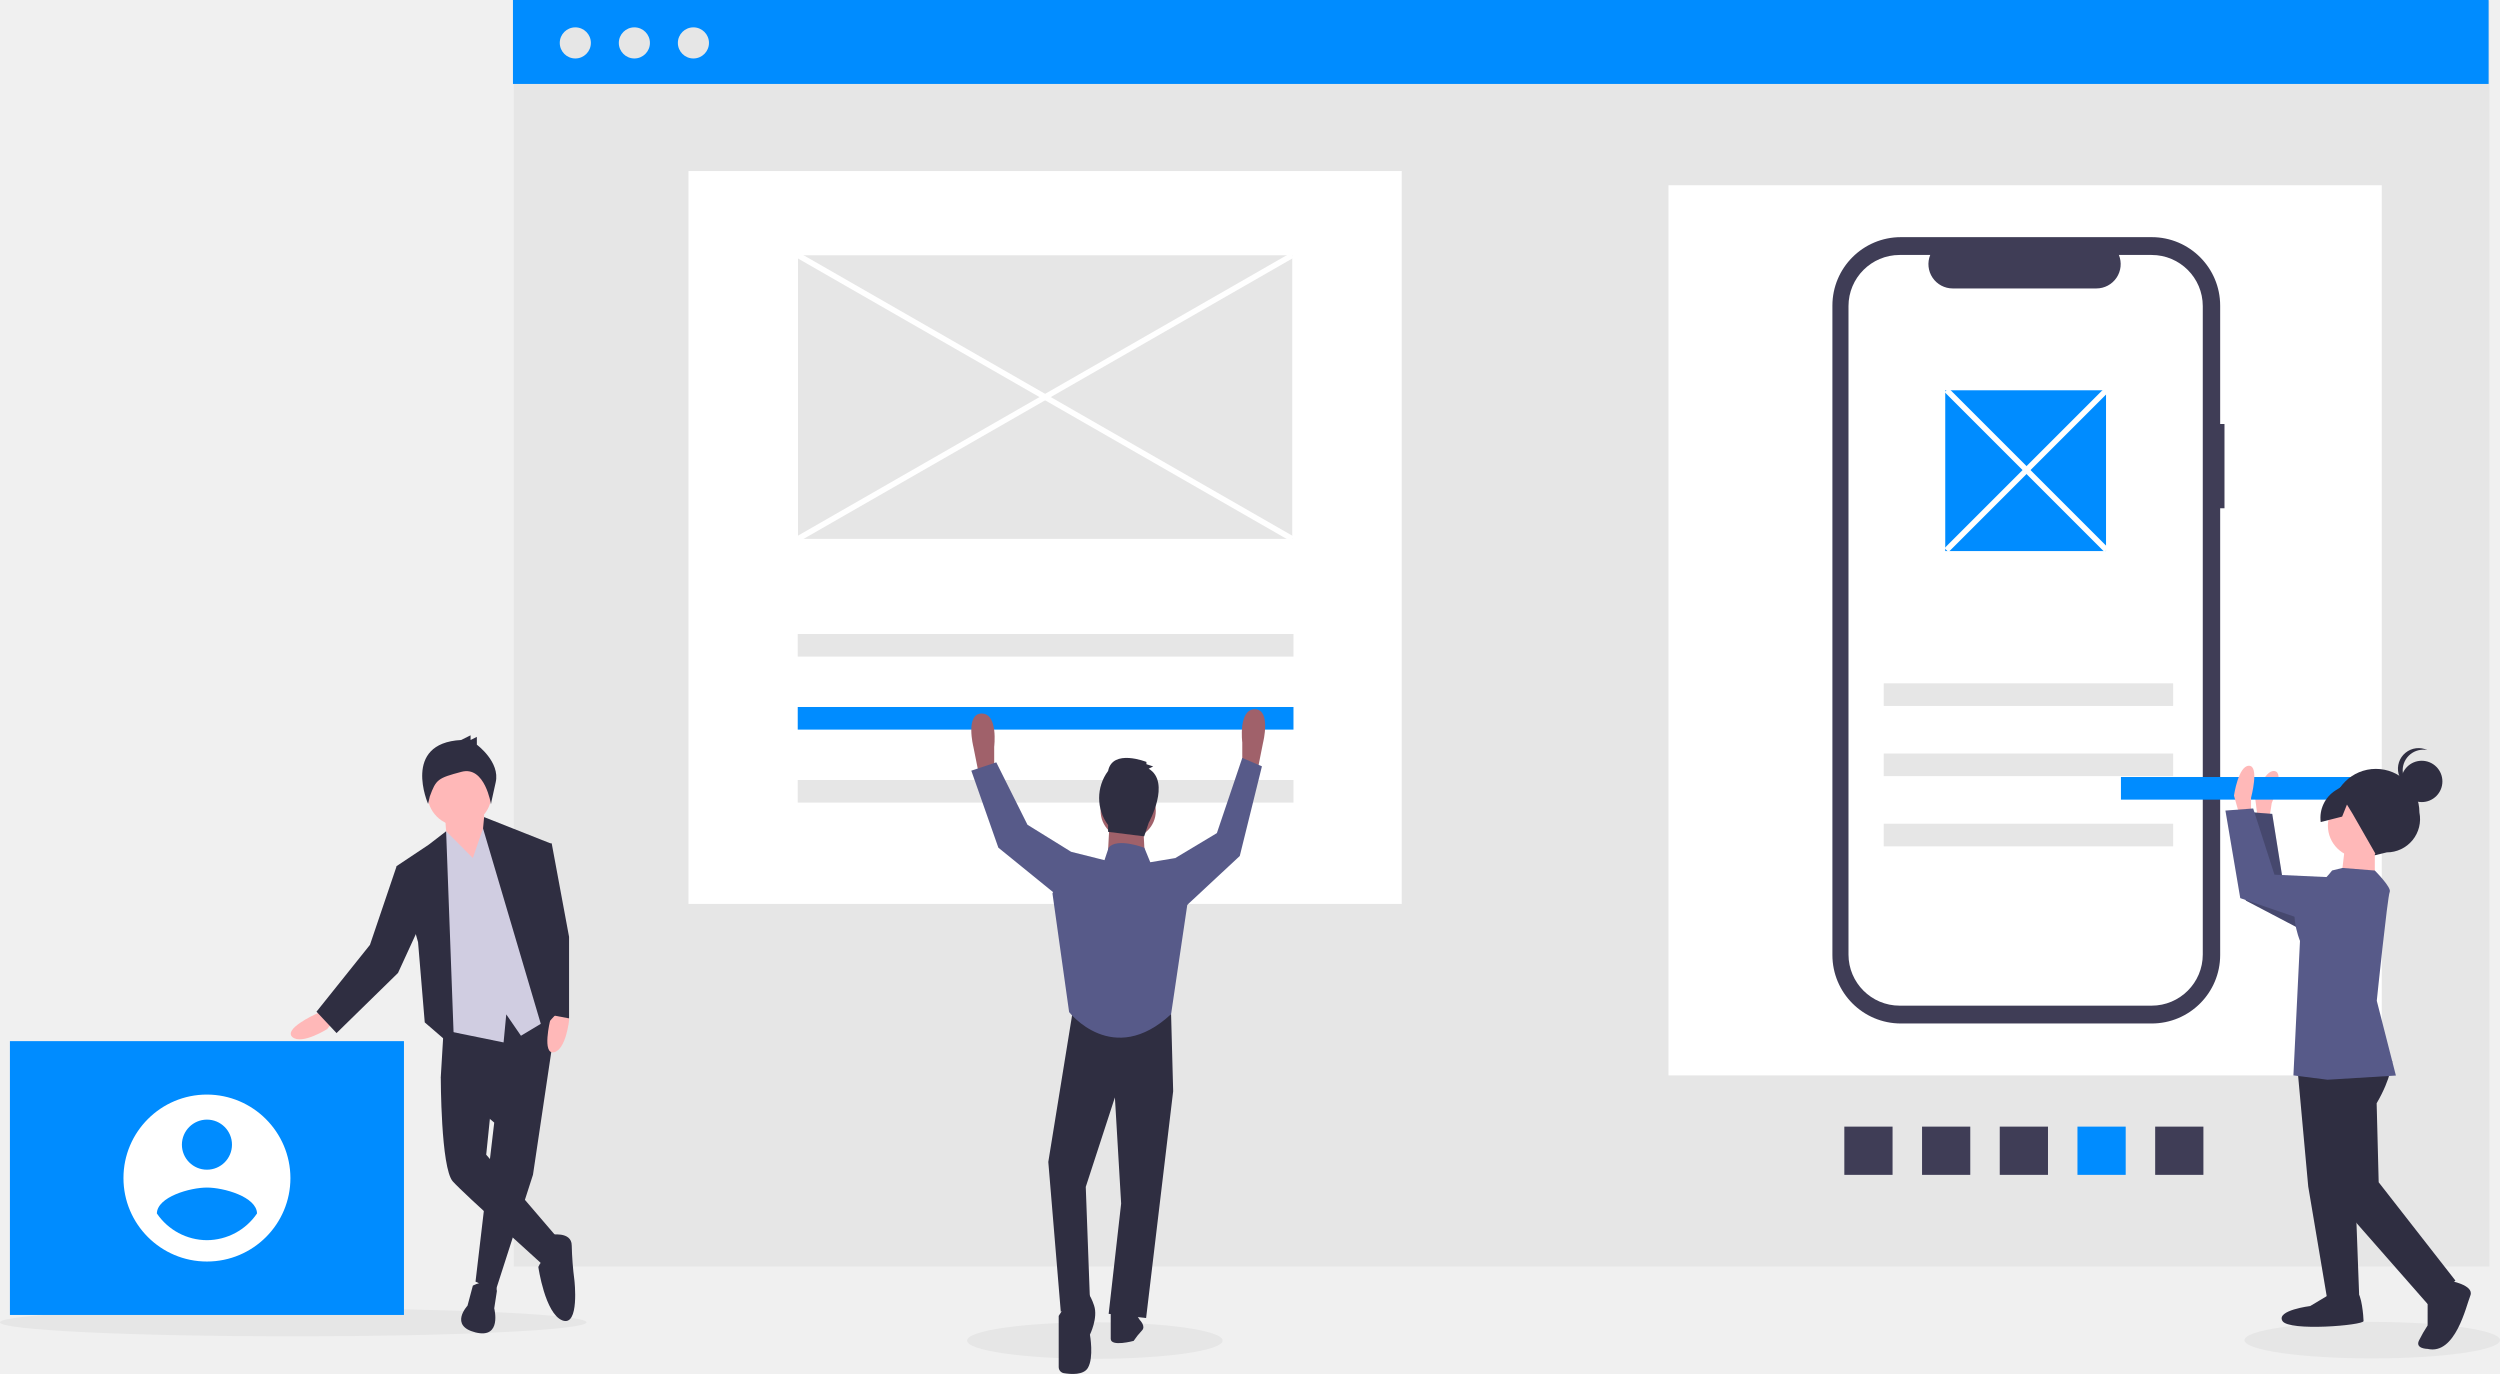
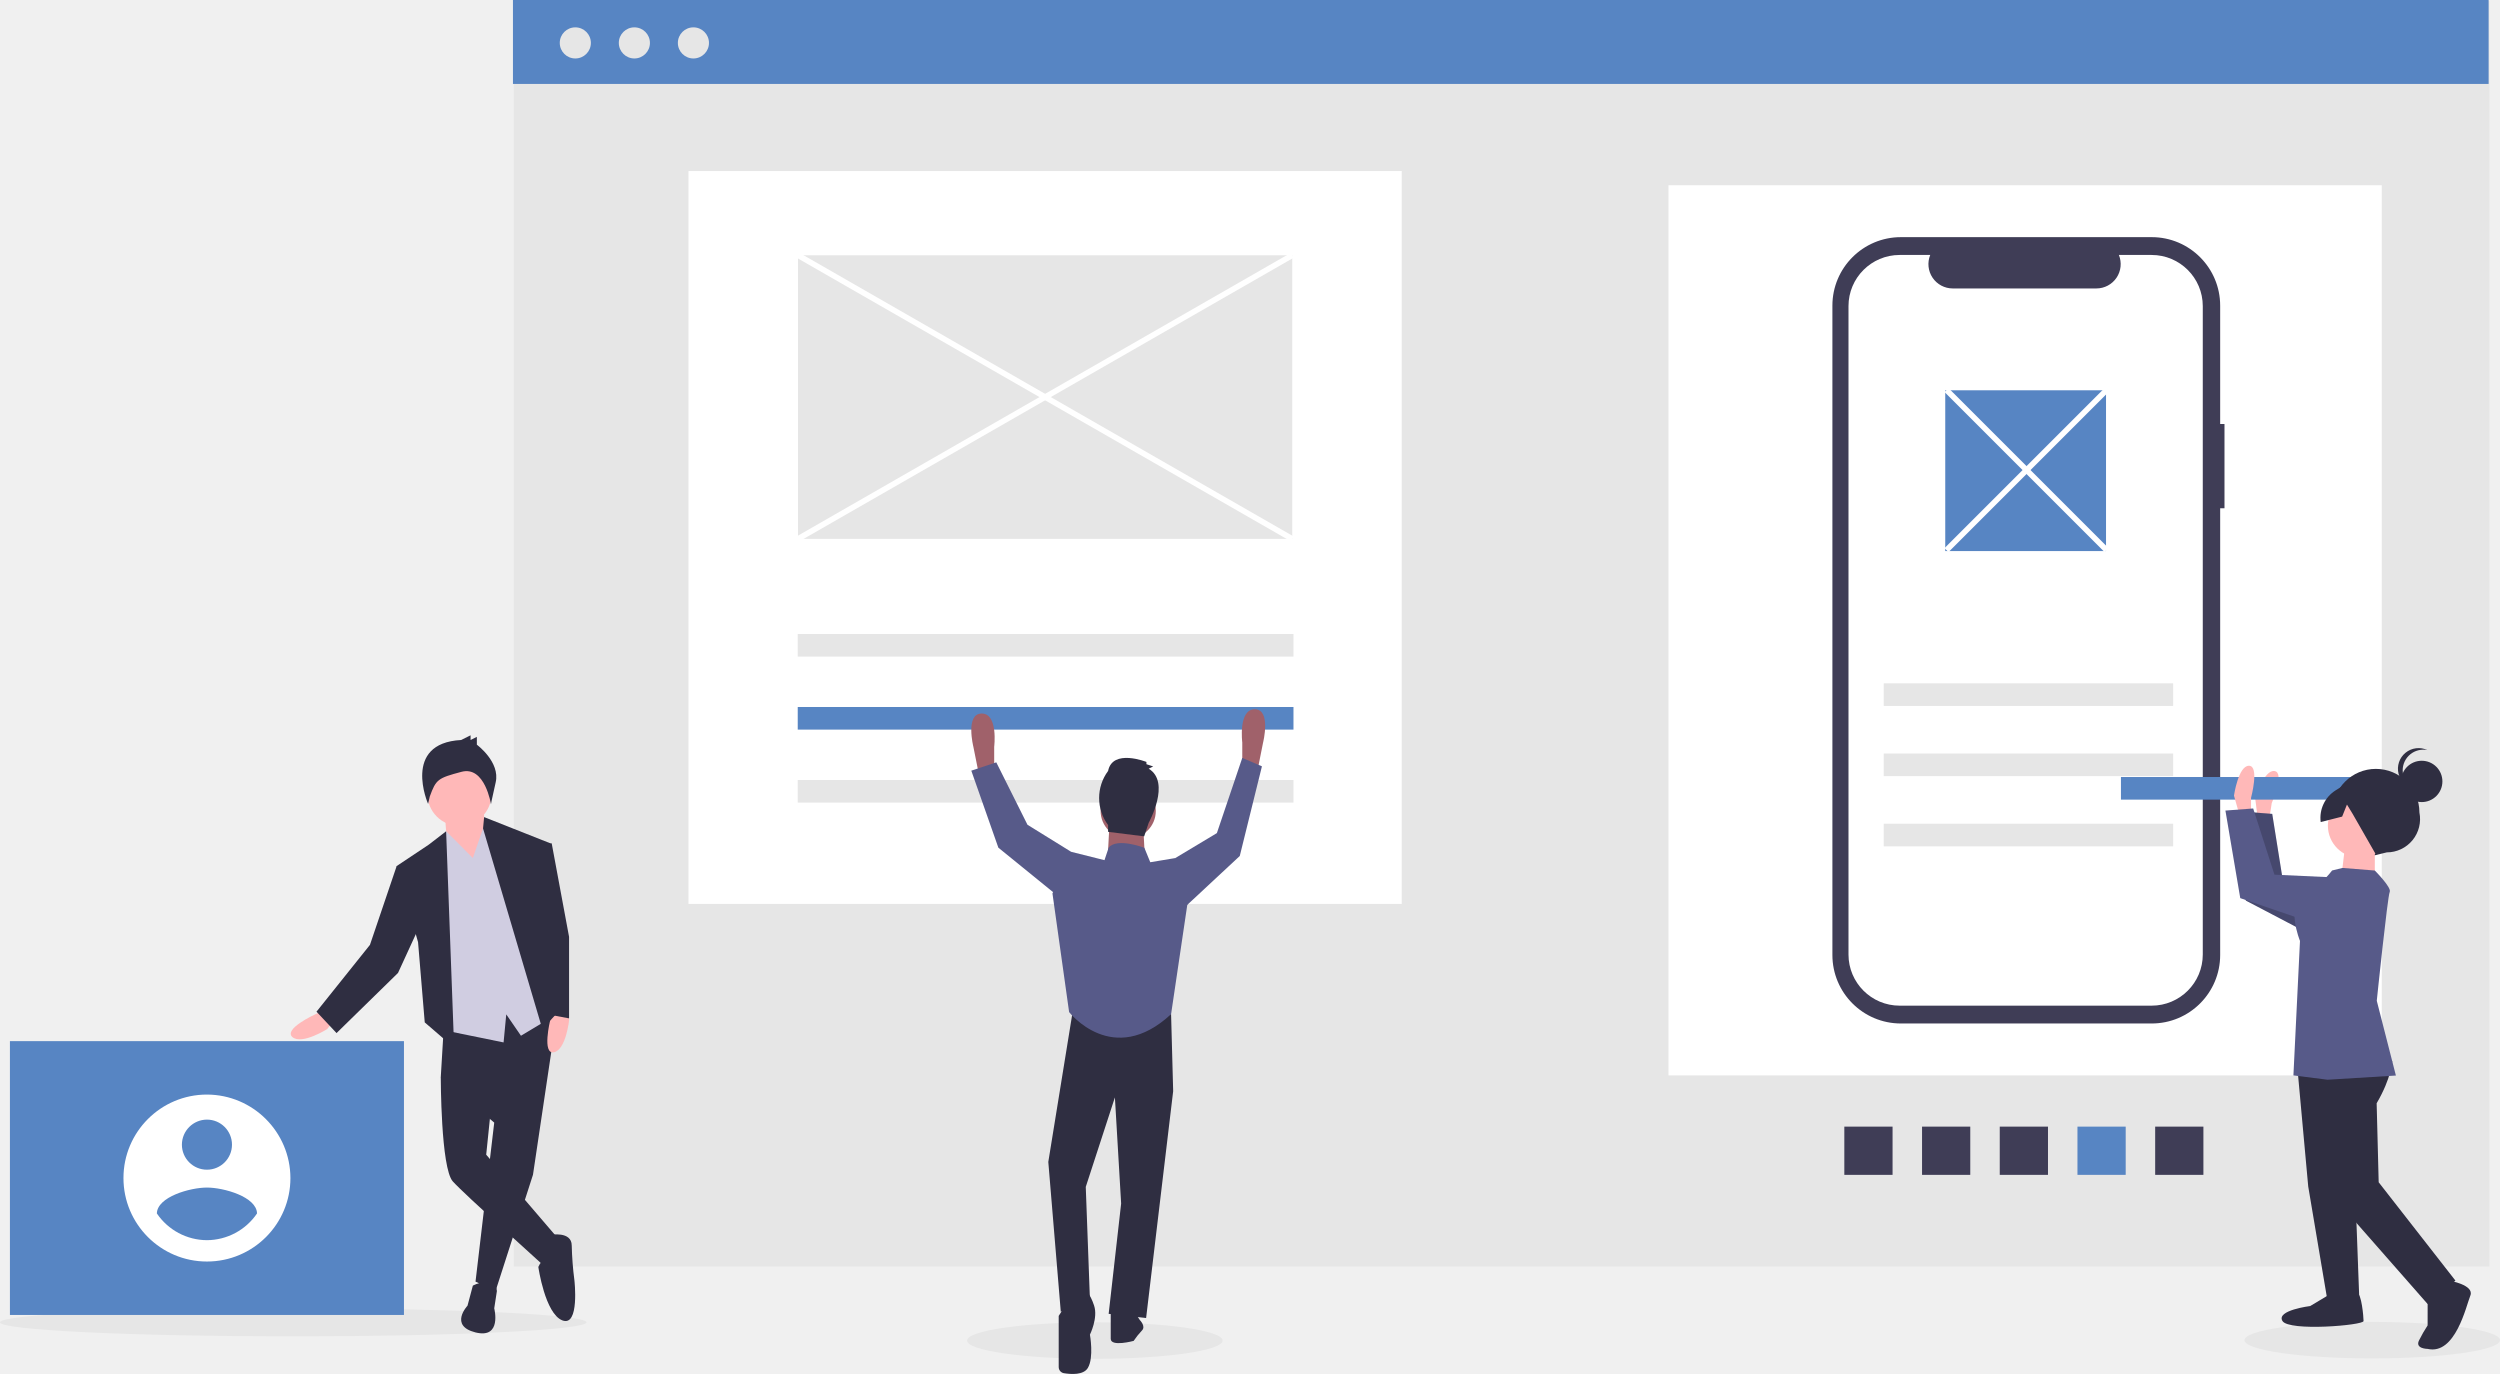
<svg xmlns="http://www.w3.org/2000/svg" id="b66c9c51-8109-402d-a3f9-100a5bb3d153" data-name="Layer 1" width="890.302" height="489.3" viewBox="0 0 890.302 489.3">
  <rect x="182.972" y="0.399" width="703.576" height="450.601" fill="#e6e6e6" />
  <rect x="245.187" y="60.907" width="254" height="261" fill="#fff" />
  <rect x="594.187" y="65.969" width="254" height="317" fill="#fff" />
  <ellipse cx="844.802" cy="477.262" rx="45.5" ry="6.5" fill="#e6e6e6" />
  <ellipse cx="389.9" cy="477.407" rx="45.5" ry="6.5" fill="#e6e6e6" />
  <ellipse cx="104.425" cy="470.907" rx="104.425" ry="5" fill="#e6e6e6" />
-   <rect x="182.672" width="703.576" height="29.89" fill="#008cff" />
+   <rect x="182.672" width="703.576" height="29.89" fill="#5785c3" />
  <circle cx="204.884" cy="15.282" r="5.54" fill="#e6e6e6" />
  <circle cx="225.913" cy="15.282" r="5.54" fill="#e6e6e6" />
  <circle cx="246.941" cy="15.282" r="5.54" fill="#e6e6e6" />
  <path d="M947.036,356.349H945.497V314.198a24.396,24.396,0,0,0-24.396-24.396H831.8a24.396,24.396,0,0,0-24.396,24.396V545.439a24.396,24.396,0,0,0,24.396,24.396h89.302a24.396,24.396,0,0,0,24.396-24.396V386.352h1.539Z" transform="translate(-154.8491 -205.3501)" fill="#3f3d56" />
  <path d="M921.086,296.149H909.429a8.655,8.655,0,0,1-8.014,11.924H850.256A8.656,8.656,0,0,1,842.242,296.149H831.354a18.218,18.218,0,0,0-18.218,18.218v230.902a18.218,18.218,0,0,0,18.218,18.218h89.732a18.218,18.218,0,0,0,18.218-18.218v-230.902A18.218,18.218,0,0,0,921.086,296.149Z" transform="translate(-154.8491 -205.3501)" fill="#fff" />
  <rect x="284.09" y="225.776" width="176.544" height="8.053" fill="#e6e6e6" />
-   <rect x="284.09" y="251.776" width="176.544" height="8.053" fill="#008cff" />
+   <rect x="284.09" y="251.776" width="176.544" height="8.053" fill="#5785c3" />
  <rect x="284.09" y="277.776" width="176.544" height="8.053" fill="#e6e6e6" />
  <rect x="670.839" y="243.346" width="103.064" height="8.053" fill="#e6e6e6" />
  <rect x="670.839" y="268.346" width="103.064" height="8.053" fill="#e6e6e6" />
  <rect x="670.839" y="293.346" width="103.064" height="8.053" fill="#e6e6e6" />
  <rect x="922.351" y="606.563" width="17.177" height="17.177" transform="translate(1391.242 -521.1374) rotate(90)" fill="#3f3d56" />
-   <rect x="894.676" y="606.563" width="17.177" height="17.177" transform="translate(1363.568 -493.4629) rotate(90)" fill="#008cff" />
+   <rect x="894.676" y="606.563" width="17.177" height="17.177" transform="translate(1363.568 -493.4629) rotate(90)" fill="#5785c3" />
  <rect x="867.002" y="606.563" width="17.177" height="17.177" transform="translate(1335.893 -465.7884) rotate(90)" fill="#3f3d56" />
  <rect x="839.327" y="606.563" width="17.177" height="17.177" transform="translate(1308.219 -438.1138) rotate(90)" fill="#3f3d56" />
  <rect x="811.653" y="606.563" width="17.177" height="17.177" transform="translate(1280.544 -410.4393) rotate(90)" fill="#3f3d56" />
-   <rect x="692.742" y="138.99" width="57.258" height="57.258" fill="#008cff" />
+   <rect x="692.742" y="138.99" width="57.258" height="57.258" fill="#5785c3" />
  <path d="M504.454,480.943l-.741,1.482-2.223-11.117s-2.965-11.858,2.965-11.858,4.447,11.858,4.447,11.858v8.152Z" transform="translate(-154.8491 -205.3501)" fill="#a0616a" />
  <path d="M601.696,479.425l.741,1.482,2.223-11.117s2.965-11.858-2.965-11.858-4.447,11.858-4.447,11.858V477.943Z" transform="translate(-154.8491 -205.3501)" fill="#a0616a" />
  <polygon points="382.215 358.94 373.322 413.784 377.768 467.145 388.144 462.699 386.662 422.677 397.038 390.808 399.261 428.606 394.815 467.886 408.155 469.369 417.79 388.585 417.049 361.163 382.215 358.94" fill="#2f2e41" />
  <path d="M537.064,665.825l-5.188,8.152V692.194a2.209,2.209,0,0,0,1.856,2.18c2.543.417,6.97.714,8.52-1.868,2.223-3.706.741-11.858.741-11.858s2.965-5.929,1.482-10.376-2.965-5.188-2.965-5.188Z" transform="translate(-154.8491 -205.3501)" fill="#2f2e41" />
  <path d="M559.298,673.237l1.482,2.223s2.223,2.223.741,3.706a28.966,28.966,0,0,0-2.965,3.706s-8.152,2.223-8.152-.741v-9.635Z" transform="translate(-154.8491 -205.3501)" fill="#2f2e41" />
  <circle cx="401.778" cy="288.795" r="9.824" fill="#a0616a" />
  <polygon points="395.185 291.867 394.444 305.949 407.784 306.69 407.043 292.608 395.185 291.867" fill="#a0616a" />
  <path d="M564.486,512.41l-2.104-5.14s-9.754-3.754-12.719-.048l-1.482,4.447-11.858-2.965-6.67,14.823,5.929,42.245s15.564,20.011,36.316.741l5.929-40.021L573.38,510.928Z" transform="translate(-154.8491 -205.3501)" fill="#575a89" />
  <polygon points="417.049 308.543 418.531 305.578 433.354 296.684 442.4 269.907 449.4 272.907 441.506 304.837 420.013 324.847 417.049 308.543" fill="#575a89" />
  <polygon points="382.956 304.837 381.474 303.355 365.91 293.72 354.793 271.486 345.9 274.45 355.534 301.872 379.251 321.142 382.956 304.837" fill="#575a89" />
  <path d="M563.919,479.1l1.606-.803-2.409-.803V476.691s-12.047-4.819-13.653,3.213a16.143,16.143,0,0,0,0,19.275v2.409l12.85,1.606,1.606-4.819S571.95,483.919,563.919,479.1Z" transform="translate(-154.8491 -205.3501)" fill="#2f2e41" />
  <path d="M269.939,565.16l-2.855,1.428s-11.422,5.235-8.09,8.09,12.373-2.855,12.373-2.855l1.904-2.38Z" transform="translate(-154.8491 -205.3501)" fill="#ffb8b8" />
  <polygon points="198.633 359.099 189.807 418.346 176.481 459.749 169.343 456.418 176.005 399.786 156.969 383.605 158.397 359.81 198.633 359.099" fill="#2f2e41" />
  <path d="M323.24,663.196s8.09-4.283,8.566,1.904l-.952,6.187s2.855,10.946-6.663,8.566-2.855-9.518-2.855-9.518Z" transform="translate(-154.8491 -205.3501)" fill="#2f2e41" />
  <path d="M318.005,583.72l-6.187,5.235s0,32.361,4.283,37.12,31.41,29.03,32.361,29.982,5.235-9.518,5.235-9.518l-25.699-29.982,1.904-18.56Z" transform="translate(-154.8491 -205.3501)" fill="#2f2e41" />
  <path d="M350.842,645.112s7.614-1.428,7.614,3.807a115.231,115.231,0,0,0,.952,12.373s1.904,16.657-4.283,14.277-8.566-19.036-8.566-19.036a7.089,7.089,0,0,1,2.855-3.331C351.318,652.25,350.842,645.112,350.842,645.112Z" transform="translate(-154.8491 -205.3501)" fill="#2f2e41" />
  <polygon points="172.198 288.424 173.626 306.033 169.819 312.695 159.349 302.701 158.397 289.376 172.198 288.424" fill="#ffb8b8" />
  <circle cx="163.632" cy="282.713" r="11.422" fill="#ffb8b8" />
  <polygon points="168.391 305.557 173.15 291.756 181.716 301.274 197.421 361.713 185.523 368.852 180.289 361.237 179.337 371.231 156.017 366.472 154.114 302.701 158.87 296.002 168.391 305.557" fill="#d0cde1" />
  <polygon points="161.728 373.135 158.873 296.039 152.686 300.798 141.264 308.412 148.879 335.539 151.258 364.093 161.728 373.135" fill="#2f2e41" />
  <polygon points="144.596 308.888 141.264 308.412 131.746 336.49 112.71 360.286 119.849 367.9 141.74 346.484 149.831 328.876 144.596 308.888" fill="#2f2e41" />
  <path d="M351.417,565.595l-.649,3.126s-2.971,12.208,1.335,11.363,5.428-11.48,5.428-11.48l-.688-2.969Z" transform="translate(-154.8491 -205.3501)" fill="#ffb8b8" />
  <polygon points="172.406 290.983 195.993 300.322 193.138 328.876 198.849 360.286 193.138 366.472 172.022 295.028 172.406 290.983" fill="#2f2e41" />
  <path d="M319.079,468.881l3.353-1.676v1.676l2.235-1.118v2.794s8.382,6.146,6.705,13.41-1.676,7.823-1.676,7.823-2.119-13.814-10.501-11.579-9.056,2.639-11.291,8.785l-.606,2.636S297.846,469.998,319.079,468.881Z" transform="translate(-154.8491 -205.3501)" fill="#2f2e41" />
  <polygon points="192.662 300.322 196.469 300.322 202.656 333.635 202.656 362.665 195.042 361.237 188.855 317.454 192.662 300.322" fill="#2f2e41" />
-   <rect x="3.535" y="370.772" width="140.321" height="97.511" fill="#008cff" />
+   <rect x="3.535" y="370.772" width="140.321" height="97.511" fill="#5785c3" />
  <path d="M228.545,595.148a29.729,29.729,0,1,0,29.729,29.729A29.816,29.816,0,0,0,228.545,595.148Zm0,8.919a8.919,8.919,0,1,1-8.919,8.919,8.949,8.949,0,0,1,8.919-8.919Zm0,42.936a21.657,21.657,0,0,1-17.837-9.519c.143-5.946,11.892-9.219,17.837-9.219s17.694,3.273,17.837,9.219a21.693,21.693,0,0,1-17.837,9.519Z" transform="translate(-154.8491 -205.3501)" fill="#fff" />
  <rect x="284.187" y="90.907" width="176" height="101" fill="#e6e6e6" />
  <path d="M963.051,496.584l.815-5.26s4.753-10.805.996-11.388-6.891,9.704-6.891,9.704l1.375,10.986Z" transform="translate(-154.8491 -205.3501)" fill="#ffb8b8" />
  <polygon points="846.67 321.051 813.089 314.306 809.187 289.847 799.302 289.084 799.785 320.707 828.962 336.004 846.67 321.051" fill="#575a89" />
  <polygon points="846.67 321.051 813.089 314.306 809.187 289.847 799.302 289.084 799.785 320.707 828.962 336.004 846.67 321.051" opacity="0.2" />
-   <rect x="910.162" y="482.062" width="103.064" height="8.053" transform="translate(1768.539 766.8261) rotate(-180)" fill="#008cff" />
+   <rect x="910.162" y="482.062" width="103.064" height="8.053" transform="translate(1768.539 766.8261) rotate(-180)" fill="#5785c3" />
  <path d="M956.49,494.78l.007-5.323s3.056-11.402-.746-11.407-5.336,10.639-5.336,10.639l3.028,10.649Z" transform="translate(-154.8491 -205.3501)" fill="#ffb8b8" />
  <path d="M1000.202,510.025l4.607-1.123a11.862,11.862,0,0,0,11.642-14.211h0a15.504,15.504,0,0,0-15.485-15.524h0A15.504,15.504,0,0,0,985.443,494.652v0A12.321,12.321,0,0,0,1000.202,510.025Z" transform="translate(-154.8491 -205.3501)" fill="#2f2e41" />
  <polygon points="818.254 381.458 822.005 422.524 828.797 462.833 840.203 462.847 838.732 423.305 832.709 375.393 818.254 381.458" fill="#2f2e41" />
  <path d="M985.17,665.904l-7.61,4.553s-12.168,1.505-9.892,5.31,28.893,1.557,28.895.036-.748-9.886-2.269-9.888Z" transform="translate(-154.8491 -205.3501)" fill="#2f2e41" />
  <path d="M1006.771,583.26s-.214,5.871-5.548,14.989l.725,28.135,27.33,35.012-9.896,8.352-33.409-38.061-8.307-45.634,10.659-10.632Z" transform="translate(-154.8491 -205.3501)" fill="#2f2e41" />
  <path d="M1026.997,661.394s9.123,1.532,7.597,5.332-5.349,21.284-15.232,18.991c0,0-4.562-.006-3.038-3.045a55.004,55.004,0,0,1,3.048-5.319l.012-9.885Z" transform="translate(-154.8491 -205.3501)" fill="#2f2e41" />
  <circle cx="840.415" cy="294.041" r="11.406" fill="#ffb8b8" />
  <polygon points="845.728 301.652 845.712 314.578 833.546 314.563 835.083 301.639 845.728 301.652" fill="#ffb8b8" />
  <path d="M985.359,515.347l3.687-.906,11.521.925s6.075,6.091,5.313,7.611-4.611,38.774-4.611,38.774l6.81,26.622-24.334,1.49-12.164-1.536,2.341-47.902s-5.306-12.933,1.542-16.727A29.954,29.954,0,0,0,985.359,515.347Z" transform="translate(-154.8491 -205.3501)" fill="#575a89" />
  <polygon points="844.193 313.056 809.978 311.492 802.404 287.911 792.518 288.658 797.801 319.841 828.964 330.526 844.193 313.056" fill="#575a89" />
  <circle cx="862.432" cy="278.279" r="7.359" fill="#2f2e41" />
  <path d="M1010.492,479.674a7.355,7.355,0,0,1,8.807-7.205A7.355,7.355,0,1,0,1014.711,486.331,7.353,7.353,0,0,1,1010.492,479.674Z" transform="translate(-154.8491 -205.3501)" fill="#2f2e41" />
  <path d="M1004.179,483.847l-9.921-1.827-7.63,4.782a11.573,11.573,0,0,0-5.331,11.295l7.641-1.937,1.711-4.29,2.038,3.34,8.267,14.454,8.37-4.552,5.333-8.358Z" transform="translate(-154.8491 -205.3501)" fill="#2f2e41" />
  <rect x="526.036" y="245.297" width="2" height="202.921" transform="translate(-190.8885 425.9309) rotate(-60.15005)" fill="#fff" />
  <rect x="425.576" y="345.758" width="202.921" height="2" transform="translate(-257.5169 102.9269) rotate(-29.84553)" fill="#fff" />
  <rect x="875.536" y="332.452" width="2" height="80.61" transform="translate(-161.6969 523.6326) rotate(-45)" fill="#fff" />
  <rect x="836.231" y="371.757" width="80.61" height="2" transform="translate(-161.6969 523.6326) rotate(-45)" fill="#fff" />
</svg>
